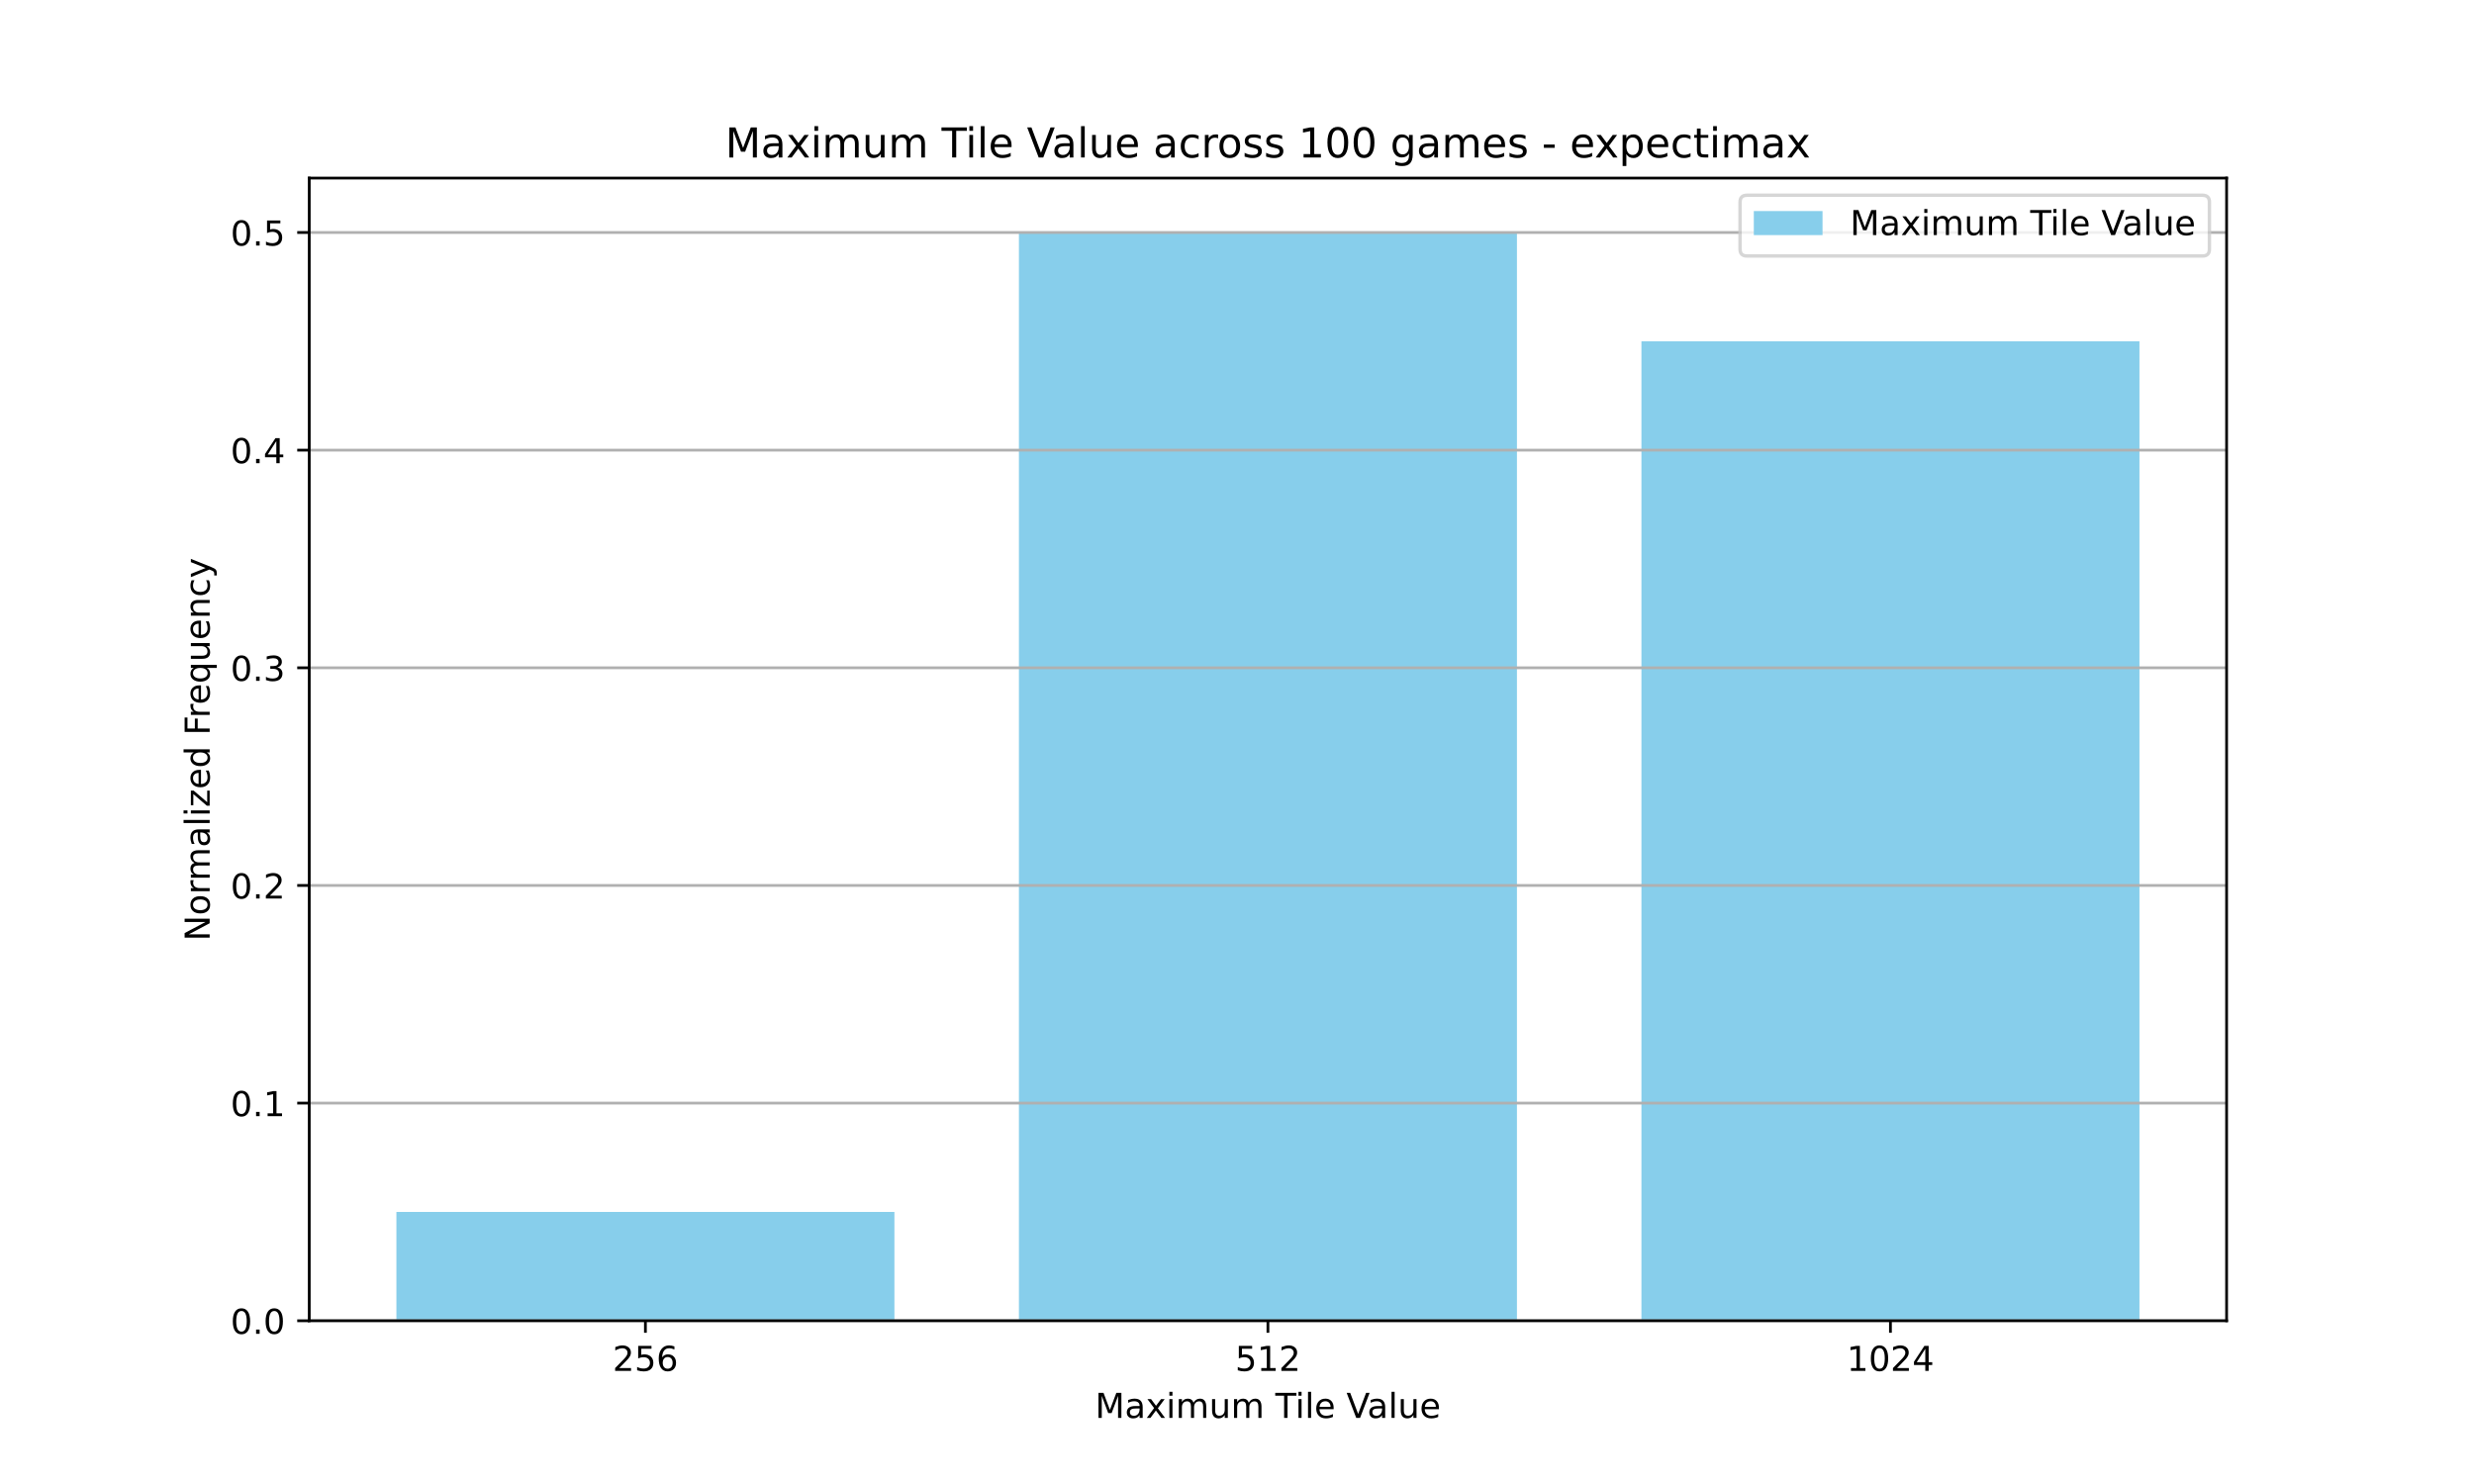
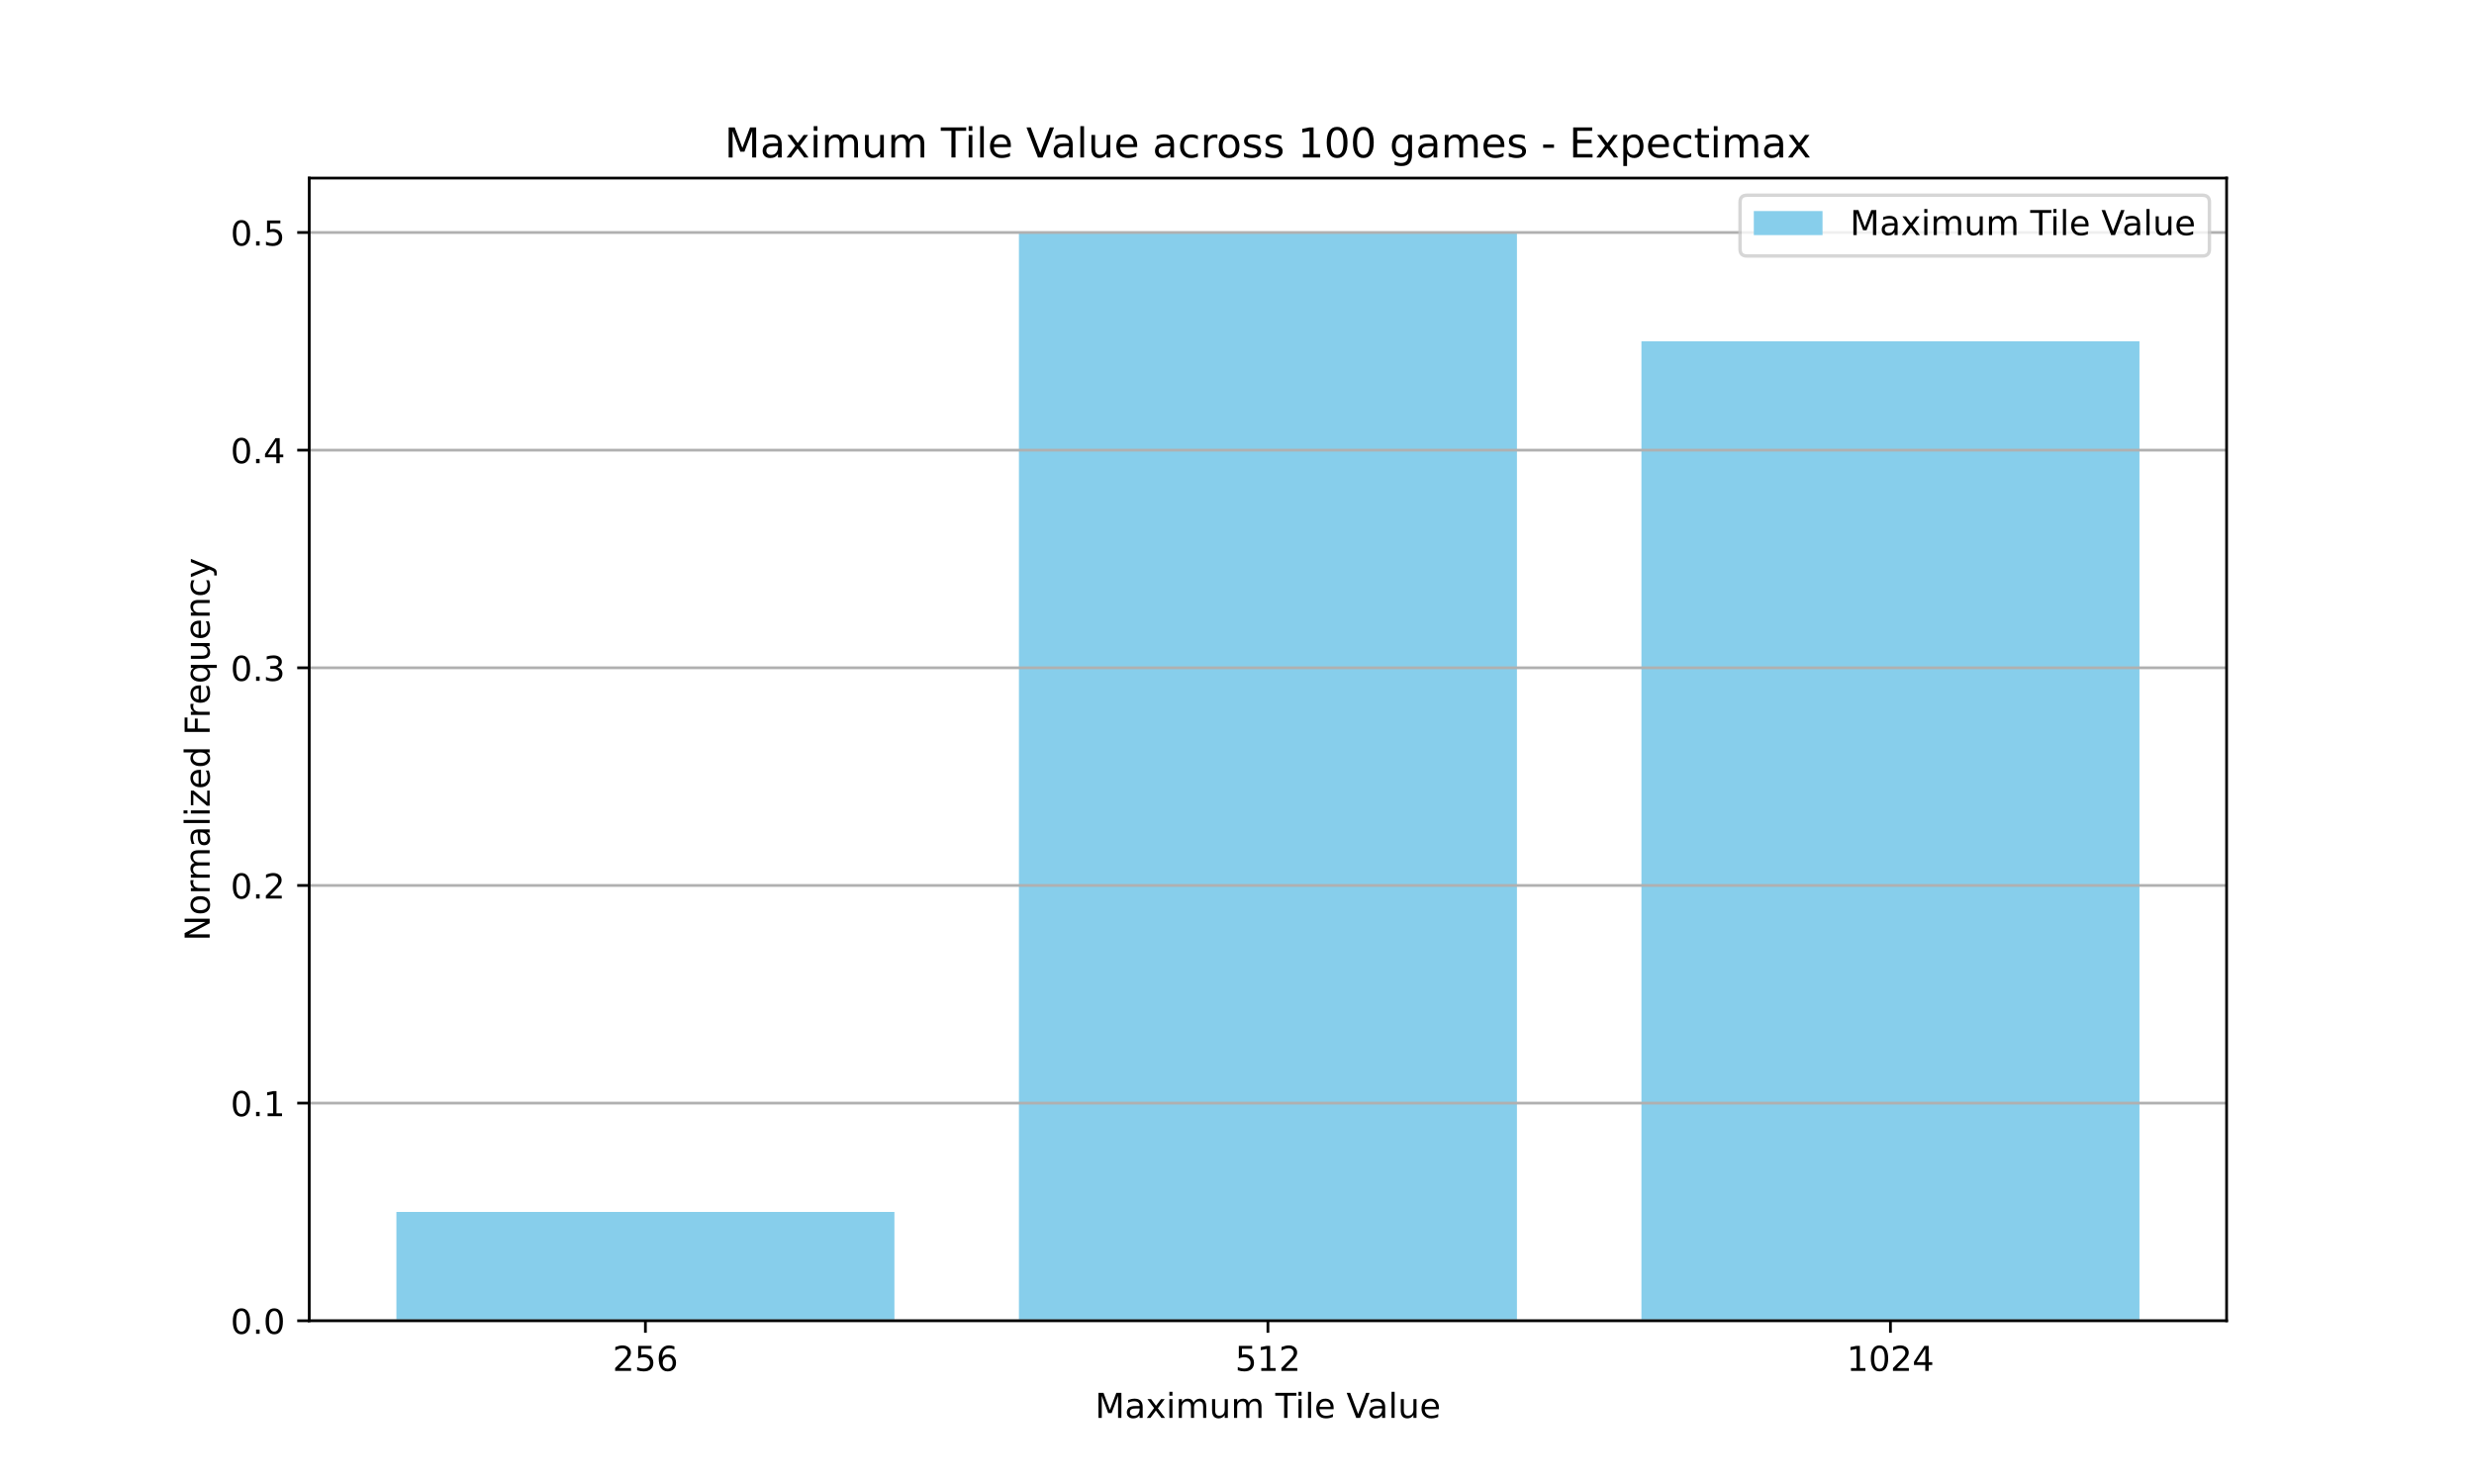
<svg xmlns="http://www.w3.org/2000/svg" xmlns:xlink="http://www.w3.org/1999/xlink" width="720pt" height="432pt" viewBox="0 0 720 432" version="1.1">
  <defs>
    <style type="text/css">*{stroke-linejoin: round; stroke-linecap: butt}</style>
  </defs>
  <g id="figure_1">
    <g id="patch_1">
      <path d="M 0 432  L 720 432  L 720 0  L 0 0  z " style="fill: #ffffff" />
    </g>
    <g id="axes_1">
      <g id="patch_2">
        <path d="M 90 384.48  L 648 384.48  L 648 51.84  L 90 51.84  z " style="fill: #ffffff" />
      </g>
      <g id="patch_3">
-         <path d="M 115.364 384.48  L 260.299 384.48  L 260.299 352.8  L 115.364 352.8  z " clip-path="url(#pbe517424de)" style="fill: #87ceeb" />
+         <path d="M 115.364 384.48  L 260.299 384.48  L 260.299 352.8  L 115.364 352.8  z " clip-path="url(#p9e93599f8b)" style="fill: #87ceeb" />
      </g>
      <g id="patch_4">
-         <path d="M 296.532 384.48  L 441.468 384.48  L 441.468 67.68  L 296.532 67.68  z " clip-path="url(#pbe517424de)" style="fill: #87ceeb" />
+         <path d="M 296.532 384.48  L 441.468 384.48  L 441.468 67.68  L 296.532 67.68  z " clip-path="url(#p9e93599f8b)" style="fill: #87ceeb" />
      </g>
      <g id="patch_5">
-         <path d="M 477.701 384.48  L 622.636 384.48  L 622.636 99.36  L 477.701 99.36  z " clip-path="url(#pbe517424de)" style="fill: #87ceeb" />
+         <path d="M 477.701 384.48  L 622.636 384.48  L 622.636 99.36  L 477.701 99.36  z " clip-path="url(#p9e93599f8b)" style="fill: #87ceeb" />
      </g>
      <g id="matplotlib.axis_1">
        <g id="xtick_1">
          <g id="line2d_1">
            <defs>
-               <path id="m48a782a9d2" d="M 0 0  L 0 3.5  " style="stroke: #000000; stroke-width: 0.8" />
+               <path id="m4452f4fa4d" d="M 0 0  L 0 3.5  " style="stroke: #000000; stroke-width: 0.8" />
            </defs>
            <g>
-               <use xlink:href="#m48a782a9d2" x="187.831" y="384.48" style="stroke: #000000; stroke-width: 0.8" />
+               <use xlink:href="#m4452f4fa4d" x="187.831" y="384.48" style="stroke: #000000; stroke-width: 0.8" />
            </g>
          </g>
          <g id="text_1">
            <g transform="translate(178.2874 399.0784) scale(0.1 -0.1)">
              <defs>
                <path id="DejaVuSans-32" d="M 1228 531  L 3431 531  L 3431 0  L 469 0  L 469 531  Q 828 903 1448 1529  Q 2069 2156 2228 2338  Q 2531 2678 2651 2914  Q 2772 3150 2772 3378  Q 2772 3750 2511 3984  Q 2250 4219 1831 4219  Q 1534 4219 1204 4116  Q 875 4013 500 3803  L 500 4441  Q 881 4594 1212 4672  Q 1544 4750 1819 4750  Q 2544 4750 2975 4387  Q 3406 4025 3406 3419  Q 3406 3131 3298 2873  Q 3191 2616 2906 2266  Q 2828 2175 2409 1742  Q 1991 1309 1228 531  z " transform="scale(0.015625)" />
                <path id="DejaVuSans-35" d="M 691 4666  L 3169 4666  L 3169 4134  L 1269 4134  L 1269 2991  Q 1406 3038 1543 3061  Q 1681 3084 1819 3084  Q 2600 3084 3056 2656  Q 3513 2228 3513 1497  Q 3513 744 3044 326  Q 2575 -91 1722 -91  Q 1428 -91 1123 -41  Q 819 9 494 109  L 494 744  Q 775 591 1075 516  Q 1375 441 1709 441  Q 2250 441 2565 725  Q 2881 1009 2881 1497  Q 2881 1984 2565 2268  Q 2250 2553 1709 2553  Q 1456 2553 1204 2497  Q 953 2441 691 2322  L 691 4666  z " transform="scale(0.015625)" />
                <path id="DejaVuSans-36" d="M 2113 2584  Q 1688 2584 1439 2293  Q 1191 2003 1191 1497  Q 1191 994 1439 701  Q 1688 409 2113 409  Q 2538 409 2786 701  Q 3034 994 3034 1497  Q 3034 2003 2786 2293  Q 2538 2584 2113 2584  z M 3366 4563  L 3366 3988  Q 3128 4100 2886 4159  Q 2644 4219 2406 4219  Q 1781 4219 1451 3797  Q 1122 3375 1075 2522  Q 1259 2794 1537 2939  Q 1816 3084 2150 3084  Q 2853 3084 3261 2657  Q 3669 2231 3669 1497  Q 3669 778 3244 343  Q 2819 -91 2113 -91  Q 1303 -91 875 529  Q 447 1150 447 2328  Q 447 3434 972 4092  Q 1497 4750 2381 4750  Q 2619 4750 2861 4703  Q 3103 4656 3366 4563  z " transform="scale(0.015625)" />
              </defs>
              <use xlink:href="#DejaVuSans-32" />
              <use xlink:href="#DejaVuSans-35" x="63.623" />
              <use xlink:href="#DejaVuSans-36" x="127.246" />
            </g>
          </g>
        </g>
        <g id="xtick_2">
          <g id="line2d_2">
            <g>
-               <use xlink:href="#m48a782a9d2" x="369" y="384.48" style="stroke: #000000; stroke-width: 0.8" />
+               <use xlink:href="#m4452f4fa4d" x="369" y="384.48" style="stroke: #000000; stroke-width: 0.8" />
            </g>
          </g>
          <g id="text_2">
            <g transform="translate(359.4563 399.0784) scale(0.1 -0.1)">
              <defs>
                <path id="DejaVuSans-31" d="M 794 531  L 1825 531  L 1825 4091  L 703 3866  L 703 4441  L 1819 4666  L 2450 4666  L 2450 531  L 3481 531  L 3481 0  L 794 0  L 794 531  z " transform="scale(0.015625)" />
              </defs>
              <use xlink:href="#DejaVuSans-35" />
              <use xlink:href="#DejaVuSans-31" x="63.623" />
              <use xlink:href="#DejaVuSans-32" x="127.246" />
            </g>
          </g>
        </g>
        <g id="xtick_3">
          <g id="line2d_3">
            <g>
-               <use xlink:href="#m48a782a9d2" x="550.169" y="384.48" style="stroke: #000000; stroke-width: 0.8" />
+               <use xlink:href="#m4452f4fa4d" x="550.169" y="384.48" style="stroke: #000000; stroke-width: 0.8" />
            </g>
          </g>
          <g id="text_3">
            <g transform="translate(537.4438 399.0784) scale(0.1 -0.1)">
              <defs>
                <path id="DejaVuSans-30" d="M 2034 4250  Q 1547 4250 1301 3770  Q 1056 3291 1056 2328  Q 1056 1369 1301 889  Q 1547 409 2034 409  Q 2525 409 2770 889  Q 3016 1369 3016 2328  Q 3016 3291 2770 3770  Q 2525 4250 2034 4250  z M 2034 4750  Q 2819 4750 3233 4129  Q 3647 3509 3647 2328  Q 3647 1150 3233 529  Q 2819 -91 2034 -91  Q 1250 -91 836 529  Q 422 1150 422 2328  Q 422 3509 836 4129  Q 1250 4750 2034 4750  z " transform="scale(0.015625)" />
                <path id="DejaVuSans-34" d="M 2419 4116  L 825 1625  L 2419 1625  L 2419 4116  z M 2253 4666  L 3047 4666  L 3047 1625  L 3713 1625  L 3713 1100  L 3047 1100  L 3047 0  L 2419 0  L 2419 1100  L 313 1100  L 313 1709  L 2253 4666  z " transform="scale(0.015625)" />
              </defs>
              <use xlink:href="#DejaVuSans-31" />
              <use xlink:href="#DejaVuSans-30" x="63.623" />
              <use xlink:href="#DejaVuSans-32" x="127.246" />
              <use xlink:href="#DejaVuSans-34" x="190.869" />
            </g>
          </g>
        </g>
        <g id="text_4">
          <g transform="translate(318.7023 412.7566) scale(0.1 -0.1)">
            <defs>
              <path id="DejaVuSans-4d" d="M 628 4666  L 1569 4666  L 2759 1491  L 3956 4666  L 4897 4666  L 4897 0  L 4281 0  L 4281 4097  L 3078 897  L 2444 897  L 1241 4097  L 1241 0  L 628 0  L 628 4666  z " transform="scale(0.015625)" />
              <path id="DejaVuSans-61" d="M 2194 1759  Q 1497 1759 1228 1600  Q 959 1441 959 1056  Q 959 750 1161 570  Q 1363 391 1709 391  Q 2188 391 2477 730  Q 2766 1069 2766 1631  L 2766 1759  L 2194 1759  z M 3341 1997  L 3341 0  L 2766 0  L 2766 531  Q 2569 213 2275 61  Q 1981 -91 1556 -91  Q 1019 -91 701 211  Q 384 513 384 1019  Q 384 1609 779 1909  Q 1175 2209 1959 2209  L 2766 2209  L 2766 2266  Q 2766 2663 2505 2880  Q 2244 3097 1772 3097  Q 1472 3097 1187 3025  Q 903 2953 641 2809  L 641 3341  Q 956 3463 1253 3523  Q 1550 3584 1831 3584  Q 2591 3584 2966 3190  Q 3341 2797 3341 1997  z " transform="scale(0.015625)" />
              <path id="DejaVuSans-78" d="M 3513 3500  L 2247 1797  L 3578 0  L 2900 0  L 1881 1375  L 863 0  L 184 0  L 1544 1831  L 300 3500  L 978 3500  L 1906 2253  L 2834 3500  L 3513 3500  z " transform="scale(0.015625)" />
              <path id="DejaVuSans-69" d="M 603 3500  L 1178 3500  L 1178 0  L 603 0  L 603 3500  z M 603 4863  L 1178 4863  L 1178 4134  L 603 4134  L 603 4863  z " transform="scale(0.015625)" />
              <path id="DejaVuSans-6d" d="M 3328 2828  Q 3544 3216 3844 3400  Q 4144 3584 4550 3584  Q 5097 3584 5394 3201  Q 5691 2819 5691 2113  L 5691 0  L 5113 0  L 5113 2094  Q 5113 2597 4934 2840  Q 4756 3084 4391 3084  Q 3944 3084 3684 2787  Q 3425 2491 3425 1978  L 3425 0  L 2847 0  L 2847 2094  Q 2847 2600 2669 2842  Q 2491 3084 2119 3084  Q 1678 3084 1418 2786  Q 1159 2488 1159 1978  L 1159 0  L 581 0  L 581 3500  L 1159 3500  L 1159 2956  Q 1356 3278 1631 3431  Q 1906 3584 2284 3584  Q 2666 3584 2933 3390  Q 3200 3197 3328 2828  z " transform="scale(0.015625)" />
              <path id="DejaVuSans-75" d="M 544 1381  L 544 3500  L 1119 3500  L 1119 1403  Q 1119 906 1312 657  Q 1506 409 1894 409  Q 2359 409 2629 706  Q 2900 1003 2900 1516  L 2900 3500  L 3475 3500  L 3475 0  L 2900 0  L 2900 538  Q 2691 219 2414 64  Q 2138 -91 1772 -91  Q 1169 -91 856 284  Q 544 659 544 1381  z M 1991 3584  L 1991 3584  z " transform="scale(0.015625)" />
              <path id="DejaVuSans-20" transform="scale(0.015625)" />
              <path id="DejaVuSans-54" d="M -19 4666  L 3928 4666  L 3928 4134  L 2272 4134  L 2272 0  L 1638 0  L 1638 4134  L -19 4134  L -19 4666  z " transform="scale(0.015625)" />
              <path id="DejaVuSans-6c" d="M 603 4863  L 1178 4863  L 1178 0  L 603 0  L 603 4863  z " transform="scale(0.015625)" />
              <path id="DejaVuSans-65" d="M 3597 1894  L 3597 1613  L 953 1613  Q 991 1019 1311 708  Q 1631 397 2203 397  Q 2534 397 2845 478  Q 3156 559 3463 722  L 3463 178  Q 3153 47 2828 -22  Q 2503 -91 2169 -91  Q 1331 -91 842 396  Q 353 884 353 1716  Q 353 2575 817 3079  Q 1281 3584 2069 3584  Q 2775 3584 3186 3129  Q 3597 2675 3597 1894  z M 3022 2063  Q 3016 2534 2758 2815  Q 2500 3097 2075 3097  Q 1594 3097 1305 2825  Q 1016 2553 972 2059  L 3022 2063  z " transform="scale(0.015625)" />
              <path id="DejaVuSans-56" d="M 1831 0  L 50 4666  L 709 4666  L 2188 738  L 3669 4666  L 4325 4666  L 2547 0  L 1831 0  z " transform="scale(0.015625)" />
            </defs>
            <use xlink:href="#DejaVuSans-4d" />
            <use xlink:href="#DejaVuSans-61" x="86.279" />
            <use xlink:href="#DejaVuSans-78" x="147.559" />
            <use xlink:href="#DejaVuSans-69" x="206.738" />
            <use xlink:href="#DejaVuSans-6d" x="234.521" />
            <use xlink:href="#DejaVuSans-75" x="331.934" />
            <use xlink:href="#DejaVuSans-6d" x="395.312" />
            <use xlink:href="#DejaVuSans-20" x="492.725" />
            <use xlink:href="#DejaVuSans-54" x="524.512" />
            <use xlink:href="#DejaVuSans-69" x="582.471" />
            <use xlink:href="#DejaVuSans-6c" x="610.254" />
            <use xlink:href="#DejaVuSans-65" x="638.037" />
            <use xlink:href="#DejaVuSans-20" x="699.561" />
            <use xlink:href="#DejaVuSans-56" x="731.348" />
            <use xlink:href="#DejaVuSans-61" x="792.006" />
            <use xlink:href="#DejaVuSans-6c" x="853.285" />
            <use xlink:href="#DejaVuSans-75" x="881.068" />
            <use xlink:href="#DejaVuSans-65" x="944.447" />
          </g>
        </g>
      </g>
      <g id="matplotlib.axis_2">
        <g id="ytick_1">
          <g id="line2d_4">
-             <path d="M 90 384.48  L 648 384.48  " clip-path="url(#pbe517424de)" style="fill: none; stroke: #b0b0b0; stroke-width: 0.8; stroke-linecap: square" />
+             <path d="M 90 384.48  L 648 384.48  " clip-path="url(#p9e93599f8b)" style="fill: none; stroke: #b0b0b0; stroke-width: 0.8; stroke-linecap: square" />
          </g>
          <g id="line2d_5">
            <defs>
-               <path id="m8b606655db" d="M 0 0  L -3.5 0  " style="stroke: #000000; stroke-width: 0.8" />
+               <path id="mde0a38b743" d="M 0 0  L -3.5 0  " style="stroke: #000000; stroke-width: 0.8" />
            </defs>
            <g>
-               <use xlink:href="#m8b606655db" x="90" y="384.48" style="stroke: #000000; stroke-width: 0.8" />
+               <use xlink:href="#mde0a38b743" x="90" y="384.48" style="stroke: #000000; stroke-width: 0.8" />
            </g>
          </g>
          <g id="text_5">
            <g transform="translate(67.09687 388.2792) scale(0.1 -0.1)">
              <defs>
                <path id="DejaVuSans-2e" d="M 684 794  L 1344 794  L 1344 0  L 684 0  L 684 794  z " transform="scale(0.015625)" />
              </defs>
              <use xlink:href="#DejaVuSans-30" />
              <use xlink:href="#DejaVuSans-2e" x="63.623" />
              <use xlink:href="#DejaVuSans-30" x="95.41" />
            </g>
          </g>
        </g>
        <g id="ytick_2">
          <g id="line2d_6">
-             <path d="M 90 321.12  L 648 321.12  " clip-path="url(#pbe517424de)" style="fill: none; stroke: #b0b0b0; stroke-width: 0.8; stroke-linecap: square" />
+             <path d="M 90 321.12  L 648 321.12  " clip-path="url(#p9e93599f8b)" style="fill: none; stroke: #b0b0b0; stroke-width: 0.8; stroke-linecap: square" />
          </g>
          <g id="line2d_7">
            <g>
-               <use xlink:href="#m8b606655db" x="90" y="321.12" style="stroke: #000000; stroke-width: 0.8" />
+               <use xlink:href="#mde0a38b743" x="90" y="321.12" style="stroke: #000000; stroke-width: 0.8" />
            </g>
          </g>
          <g id="text_6">
            <g transform="translate(67.09687 324.9192) scale(0.1 -0.1)">
              <use xlink:href="#DejaVuSans-30" />
              <use xlink:href="#DejaVuSans-2e" x="63.623" />
              <use xlink:href="#DejaVuSans-31" x="95.41" />
            </g>
          </g>
        </g>
        <g id="ytick_3">
          <g id="line2d_8">
-             <path d="M 90 257.76  L 648 257.76  " clip-path="url(#pbe517424de)" style="fill: none; stroke: #b0b0b0; stroke-width: 0.8; stroke-linecap: square" />
+             <path d="M 90 257.76  L 648 257.76  " clip-path="url(#p9e93599f8b)" style="fill: none; stroke: #b0b0b0; stroke-width: 0.8; stroke-linecap: square" />
          </g>
          <g id="line2d_9">
            <g>
-               <use xlink:href="#m8b606655db" x="90" y="257.76" style="stroke: #000000; stroke-width: 0.8" />
+               <use xlink:href="#mde0a38b743" x="90" y="257.76" style="stroke: #000000; stroke-width: 0.8" />
            </g>
          </g>
          <g id="text_7">
            <g transform="translate(67.09687 261.5592) scale(0.1 -0.1)">
              <use xlink:href="#DejaVuSans-30" />
              <use xlink:href="#DejaVuSans-2e" x="63.623" />
              <use xlink:href="#DejaVuSans-32" x="95.41" />
            </g>
          </g>
        </g>
        <g id="ytick_4">
          <g id="line2d_10">
-             <path d="M 90 194.4  L 648 194.4  " clip-path="url(#pbe517424de)" style="fill: none; stroke: #b0b0b0; stroke-width: 0.8; stroke-linecap: square" />
+             <path d="M 90 194.4  L 648 194.4  " clip-path="url(#p9e93599f8b)" style="fill: none; stroke: #b0b0b0; stroke-width: 0.8; stroke-linecap: square" />
          </g>
          <g id="line2d_11">
            <g>
-               <use xlink:href="#m8b606655db" x="90" y="194.4" style="stroke: #000000; stroke-width: 0.8" />
+               <use xlink:href="#mde0a38b743" x="90" y="194.4" style="stroke: #000000; stroke-width: 0.8" />
            </g>
          </g>
          <g id="text_8">
            <g transform="translate(67.09687 198.1992) scale(0.1 -0.1)">
              <defs>
                <path id="DejaVuSans-33" d="M 2597 2516  Q 3050 2419 3304 2112  Q 3559 1806 3559 1356  Q 3559 666 3084 287  Q 2609 -91 1734 -91  Q 1441 -91 1130 -33  Q 819 25 488 141  L 488 750  Q 750 597 1062 519  Q 1375 441 1716 441  Q 2309 441 2620 675  Q 2931 909 2931 1356  Q 2931 1769 2642 2001  Q 2353 2234 1838 2234  L 1294 2234  L 1294 2753  L 1863 2753  Q 2328 2753 2575 2939  Q 2822 3125 2822 3475  Q 2822 3834 2567 4026  Q 2313 4219 1838 4219  Q 1578 4219 1281 4162  Q 984 4106 628 3988  L 628 4550  Q 988 4650 1302 4700  Q 1616 4750 1894 4750  Q 2613 4750 3031 4423  Q 3450 4097 3450 3541  Q 3450 3153 3228 2886  Q 3006 2619 2597 2516  z " transform="scale(0.015625)" />
              </defs>
              <use xlink:href="#DejaVuSans-30" />
              <use xlink:href="#DejaVuSans-2e" x="63.623" />
              <use xlink:href="#DejaVuSans-33" x="95.41" />
            </g>
          </g>
        </g>
        <g id="ytick_5">
          <g id="line2d_12">
-             <path d="M 90 131.04  L 648 131.04  " clip-path="url(#pbe517424de)" style="fill: none; stroke: #b0b0b0; stroke-width: 0.8; stroke-linecap: square" />
+             <path d="M 90 131.04  L 648 131.04  " clip-path="url(#p9e93599f8b)" style="fill: none; stroke: #b0b0b0; stroke-width: 0.8; stroke-linecap: square" />
          </g>
          <g id="line2d_13">
            <g>
-               <use xlink:href="#m8b606655db" x="90" y="131.04" style="stroke: #000000; stroke-width: 0.8" />
+               <use xlink:href="#mde0a38b743" x="90" y="131.04" style="stroke: #000000; stroke-width: 0.8" />
            </g>
          </g>
          <g id="text_9">
            <g transform="translate(67.09687 134.8392) scale(0.1 -0.1)">
              <use xlink:href="#DejaVuSans-30" />
              <use xlink:href="#DejaVuSans-2e" x="63.623" />
              <use xlink:href="#DejaVuSans-34" x="95.41" />
            </g>
          </g>
        </g>
        <g id="ytick_6">
          <g id="line2d_14">
-             <path d="M 90 67.68  L 648 67.68  " clip-path="url(#pbe517424de)" style="fill: none; stroke: #b0b0b0; stroke-width: 0.8; stroke-linecap: square" />
+             <path d="M 90 67.68  L 648 67.68  " clip-path="url(#p9e93599f8b)" style="fill: none; stroke: #b0b0b0; stroke-width: 0.8; stroke-linecap: square" />
          </g>
          <g id="line2d_15">
            <g>
-               <use xlink:href="#m8b606655db" x="90" y="67.68" style="stroke: #000000; stroke-width: 0.8" />
+               <use xlink:href="#mde0a38b743" x="90" y="67.68" style="stroke: #000000; stroke-width: 0.8" />
            </g>
          </g>
          <g id="text_10">
            <g transform="translate(67.09687 71.47922) scale(0.1 -0.1)">
              <use xlink:href="#DejaVuSans-30" />
              <use xlink:href="#DejaVuSans-2e" x="63.623" />
              <use xlink:href="#DejaVuSans-35" x="95.41" />
            </g>
          </g>
        </g>
        <g id="text_11">
          <g transform="translate(61.01719 273.9342) rotate(-90) scale(0.1 -0.1)">
            <defs>
              <path id="DejaVuSans-4e" d="M 628 4666  L 1478 4666  L 3547 763  L 3547 4666  L 4159 4666  L 4159 0  L 3309 0  L 1241 3903  L 1241 0  L 628 0  L 628 4666  z " transform="scale(0.015625)" />
              <path id="DejaVuSans-6f" d="M 1959 3097  Q 1497 3097 1228 2736  Q 959 2375 959 1747  Q 959 1119 1226 758  Q 1494 397 1959 397  Q 2419 397 2687 759  Q 2956 1122 2956 1747  Q 2956 2369 2687 2733  Q 2419 3097 1959 3097  z M 1959 3584  Q 2709 3584 3137 3096  Q 3566 2609 3566 1747  Q 3566 888 3137 398  Q 2709 -91 1959 -91  Q 1206 -91 779 398  Q 353 888 353 1747  Q 353 2609 779 3096  Q 1206 3584 1959 3584  z " transform="scale(0.015625)" />
              <path id="DejaVuSans-72" d="M 2631 2963  Q 2534 3019 2420 3045  Q 2306 3072 2169 3072  Q 1681 3072 1420 2755  Q 1159 2438 1159 1844  L 1159 0  L 581 0  L 581 3500  L 1159 3500  L 1159 2956  Q 1341 3275 1631 3429  Q 1922 3584 2338 3584  Q 2397 3584 2469 3576  Q 2541 3569 2628 3553  L 2631 2963  z " transform="scale(0.015625)" />
              <path id="DejaVuSans-7a" d="M 353 3500  L 3084 3500  L 3084 2975  L 922 459  L 3084 459  L 3084 0  L 275 0  L 275 525  L 2438 3041  L 353 3041  L 353 3500  z " transform="scale(0.015625)" />
              <path id="DejaVuSans-64" d="M 2906 2969  L 2906 4863  L 3481 4863  L 3481 0  L 2906 0  L 2906 525  Q 2725 213 2448 61  Q 2172 -91 1784 -91  Q 1150 -91 751 415  Q 353 922 353 1747  Q 353 2572 751 3078  Q 1150 3584 1784 3584  Q 2172 3584 2448 3432  Q 2725 3281 2906 2969  z M 947 1747  Q 947 1113 1208 752  Q 1469 391 1925 391  Q 2381 391 2643 752  Q 2906 1113 2906 1747  Q 2906 2381 2643 2742  Q 2381 3103 1925 3103  Q 1469 3103 1208 2742  Q 947 2381 947 1747  z " transform="scale(0.015625)" />
              <path id="DejaVuSans-46" d="M 628 4666  L 3309 4666  L 3309 4134  L 1259 4134  L 1259 2759  L 3109 2759  L 3109 2228  L 1259 2228  L 1259 0  L 628 0  L 628 4666  z " transform="scale(0.015625)" />
              <path id="DejaVuSans-71" d="M 947 1747  Q 947 1113 1208 752  Q 1469 391 1925 391  Q 2381 391 2643 752  Q 2906 1113 2906 1747  Q 2906 2381 2643 2742  Q 2381 3103 1925 3103  Q 1469 3103 1208 2742  Q 947 2381 947 1747  z M 2906 525  Q 2725 213 2448 61  Q 2172 -91 1784 -91  Q 1150 -91 751 415  Q 353 922 353 1747  Q 353 2572 751 3078  Q 1150 3584 1784 3584  Q 2172 3584 2448 3432  Q 2725 3281 2906 2969  L 2906 3500  L 3481 3500  L 3481 -1331  L 2906 -1331  L 2906 525  z " transform="scale(0.015625)" />
              <path id="DejaVuSans-6e" d="M 3513 2113  L 3513 0  L 2938 0  L 2938 2094  Q 2938 2591 2744 2837  Q 2550 3084 2163 3084  Q 1697 3084 1428 2787  Q 1159 2491 1159 1978  L 1159 0  L 581 0  L 581 3500  L 1159 3500  L 1159 2956  Q 1366 3272 1645 3428  Q 1925 3584 2291 3584  Q 2894 3584 3203 3211  Q 3513 2838 3513 2113  z " transform="scale(0.015625)" />
              <path id="DejaVuSans-63" d="M 3122 3366  L 3122 2828  Q 2878 2963 2633 3030  Q 2388 3097 2138 3097  Q 1578 3097 1268 2742  Q 959 2388 959 1747  Q 959 1106 1268 751  Q 1578 397 2138 397  Q 2388 397 2633 464  Q 2878 531 3122 666  L 3122 134  Q 2881 22 2623 -34  Q 2366 -91 2075 -91  Q 1284 -91 818 406  Q 353 903 353 1747  Q 353 2603 823 3093  Q 1294 3584 2113 3584  Q 2378 3584 2631 3529  Q 2884 3475 3122 3366  z " transform="scale(0.015625)" />
              <path id="DejaVuSans-79" d="M 2059 -325  Q 1816 -950 1584 -1140  Q 1353 -1331 966 -1331  L 506 -1331  L 506 -850  L 844 -850  Q 1081 -850 1212 -737  Q 1344 -625 1503 -206  L 1606 56  L 191 3500  L 800 3500  L 1894 763  L 2988 3500  L 3597 3500  L 2059 -325  z " transform="scale(0.015625)" />
            </defs>
            <use xlink:href="#DejaVuSans-4e" />
            <use xlink:href="#DejaVuSans-6f" x="74.805" />
            <use xlink:href="#DejaVuSans-72" x="135.986" />
            <use xlink:href="#DejaVuSans-6d" x="175.35" />
            <use xlink:href="#DejaVuSans-61" x="272.762" />
            <use xlink:href="#DejaVuSans-6c" x="334.041" />
            <use xlink:href="#DejaVuSans-69" x="361.824" />
            <use xlink:href="#DejaVuSans-7a" x="389.607" />
            <use xlink:href="#DejaVuSans-65" x="442.098" />
            <use xlink:href="#DejaVuSans-64" x="503.621" />
            <use xlink:href="#DejaVuSans-20" x="567.098" />
            <use xlink:href="#DejaVuSans-46" x="598.885" />
            <use xlink:href="#DejaVuSans-72" x="649.154" />
            <use xlink:href="#DejaVuSans-65" x="688.018" />
            <use xlink:href="#DejaVuSans-71" x="749.541" />
            <use xlink:href="#DejaVuSans-75" x="813.018" />
            <use xlink:href="#DejaVuSans-65" x="876.396" />
            <use xlink:href="#DejaVuSans-6e" x="937.92" />
            <use xlink:href="#DejaVuSans-63" x="1001.299" />
            <use xlink:href="#DejaVuSans-79" x="1056.279" />
          </g>
        </g>
      </g>
      <g id="patch_6">
        <path d="M 90 384.48  L 90 51.84  " style="fill: none; stroke: #000000; stroke-width: 0.8; stroke-linejoin: miter; stroke-linecap: square" />
      </g>
      <g id="patch_7">
        <path d="M 648 384.48  L 648 51.84  " style="fill: none; stroke: #000000; stroke-width: 0.8; stroke-linejoin: miter; stroke-linecap: square" />
      </g>
      <g id="patch_8">
        <path d="M 90 384.48  L 648 384.48  " style="fill: none; stroke: #000000; stroke-width: 0.8; stroke-linejoin: miter; stroke-linecap: square" />
      </g>
      <g id="patch_9">
        <path d="M 90 51.84  L 648 51.84  " style="fill: none; stroke: #000000; stroke-width: 0.8; stroke-linejoin: miter; stroke-linecap: square" />
      </g>
      <g id="text_12">
-         <g transform="translate(211.0838 45.84) scale(0.12 -0.12)">
+         <g transform="translate(210.8794 45.84) scale(0.12 -0.12)">
          <defs>
            <path id="DejaVuSans-73" d="M 2834 3397  L 2834 2853  Q 2591 2978 2328 3040  Q 2066 3103 1784 3103  Q 1356 3103 1142 2972  Q 928 2841 928 2578  Q 928 2378 1081 2264  Q 1234 2150 1697 2047  L 1894 2003  Q 2506 1872 2764 1633  Q 3022 1394 3022 966  Q 3022 478 2636 193  Q 2250 -91 1575 -91  Q 1294 -91 989 -36  Q 684 19 347 128  L 347 722  Q 666 556 975 473  Q 1284 391 1588 391  Q 1994 391 2212 530  Q 2431 669 2431 922  Q 2431 1156 2273 1281  Q 2116 1406 1581 1522  L 1381 1569  Q 847 1681 609 1914  Q 372 2147 372 2553  Q 372 3047 722 3315  Q 1072 3584 1716 3584  Q 2034 3584 2315 3537  Q 2597 3491 2834 3397  z " transform="scale(0.015625)" />
            <path id="DejaVuSans-67" d="M 2906 1791  Q 2906 2416 2648 2759  Q 2391 3103 1925 3103  Q 1463 3103 1205 2759  Q 947 2416 947 1791  Q 947 1169 1205 825  Q 1463 481 1925 481  Q 2391 481 2648 825  Q 2906 1169 2906 1791  z M 3481 434  Q 3481 -459 3084 -895  Q 2688 -1331 1869 -1331  Q 1566 -1331 1297 -1286  Q 1028 -1241 775 -1147  L 775 -588  Q 1028 -725 1275 -790  Q 1522 -856 1778 -856  Q 2344 -856 2625 -561  Q 2906 -266 2906 331  L 2906 616  Q 2728 306 2450 153  Q 2172 0 1784 0  Q 1141 0 747 490  Q 353 981 353 1791  Q 353 2603 747 3093  Q 1141 3584 1784 3584  Q 2172 3584 2450 3431  Q 2728 3278 2906 2969  L 2906 3500  L 3481 3500  L 3481 434  z " transform="scale(0.015625)" />
            <path id="DejaVuSans-2d" d="M 313 2009  L 1997 2009  L 1997 1497  L 313 1497  L 313 2009  z " transform="scale(0.015625)" />
+             <path id="DejaVuSans-45" d="M 628 4666  L 3578 4666  L 3578 4134  L 1259 4134  L 1259 2753  L 3481 2753  L 3481 2222  L 1259 2222  L 1259 531  L 3634 531  L 3634 0  L 628 0  L 628 4666  z " transform="scale(0.015625)" />
            <path id="DejaVuSans-70" d="M 1159 525  L 1159 -1331  L 581 -1331  L 581 3500  L 1159 3500  L 1159 2969  Q 1341 3281 1617 3432  Q 1894 3584 2278 3584  Q 2916 3584 3314 3078  Q 3713 2572 3713 1747  Q 3713 922 3314 415  Q 2916 -91 2278 -91  Q 1894 -91 1617 61  Q 1341 213 1159 525  z M 3116 1747  Q 3116 2381 2855 2742  Q 2594 3103 2138 3103  Q 1681 3103 1420 2742  Q 1159 2381 1159 1747  Q 1159 1113 1420 752  Q 1681 391 2138 391  Q 2594 391 2855 752  Q 3116 1113 3116 1747  z " transform="scale(0.015625)" />
            <path id="DejaVuSans-74" d="M 1172 4494  L 1172 3500  L 2356 3500  L 2356 3053  L 1172 3053  L 1172 1153  Q 1172 725 1289 603  Q 1406 481 1766 481  L 2356 481  L 2356 0  L 1766 0  Q 1100 0 847 248  Q 594 497 594 1153  L 594 3053  L 172 3053  L 172 3500  L 594 3500  L 594 4494  L 1172 4494  z " transform="scale(0.015625)" />
          </defs>
          <use xlink:href="#DejaVuSans-4d" />
          <use xlink:href="#DejaVuSans-61" x="86.279" />
          <use xlink:href="#DejaVuSans-78" x="147.559" />
          <use xlink:href="#DejaVuSans-69" x="206.738" />
          <use xlink:href="#DejaVuSans-6d" x="234.521" />
          <use xlink:href="#DejaVuSans-75" x="331.934" />
          <use xlink:href="#DejaVuSans-6d" x="395.312" />
          <use xlink:href="#DejaVuSans-20" x="492.725" />
          <use xlink:href="#DejaVuSans-54" x="524.512" />
          <use xlink:href="#DejaVuSans-69" x="582.471" />
          <use xlink:href="#DejaVuSans-6c" x="610.254" />
          <use xlink:href="#DejaVuSans-65" x="638.037" />
          <use xlink:href="#DejaVuSans-20" x="699.561" />
          <use xlink:href="#DejaVuSans-56" x="731.348" />
          <use xlink:href="#DejaVuSans-61" x="792.006" />
          <use xlink:href="#DejaVuSans-6c" x="853.285" />
          <use xlink:href="#DejaVuSans-75" x="881.068" />
          <use xlink:href="#DejaVuSans-65" x="944.447" />
          <use xlink:href="#DejaVuSans-20" x="1005.971" />
          <use xlink:href="#DejaVuSans-61" x="1037.758" />
          <use xlink:href="#DejaVuSans-63" x="1099.037" />
          <use xlink:href="#DejaVuSans-72" x="1154.018" />
          <use xlink:href="#DejaVuSans-6f" x="1192.881" />
          <use xlink:href="#DejaVuSans-73" x="1254.062" />
          <use xlink:href="#DejaVuSans-73" x="1306.162" />
          <use xlink:href="#DejaVuSans-20" x="1358.262" />
          <use xlink:href="#DejaVuSans-31" x="1390.049" />
          <use xlink:href="#DejaVuSans-30" x="1453.672" />
          <use xlink:href="#DejaVuSans-30" x="1517.295" />
          <use xlink:href="#DejaVuSans-20" x="1580.918" />
          <use xlink:href="#DejaVuSans-67" x="1612.705" />
          <use xlink:href="#DejaVuSans-61" x="1676.182" />
          <use xlink:href="#DejaVuSans-6d" x="1737.461" />
          <use xlink:href="#DejaVuSans-65" x="1834.873" />
          <use xlink:href="#DejaVuSans-73" x="1896.396" />
          <use xlink:href="#DejaVuSans-20" x="1948.496" />
          <use xlink:href="#DejaVuSans-2d" x="1980.283" />
          <use xlink:href="#DejaVuSans-20" x="2016.367" />
-           <use xlink:href="#DejaVuSans-65" x="2048.154" />
-           <use xlink:href="#DejaVuSans-78" x="2107.928" />
-           <use xlink:href="#DejaVuSans-70" x="2167.107" />
-           <use xlink:href="#DejaVuSans-65" x="2230.584" />
-           <use xlink:href="#DejaVuSans-63" x="2292.107" />
-           <use xlink:href="#DejaVuSans-74" x="2347.088" />
-           <use xlink:href="#DejaVuSans-69" x="2386.297" />
-           <use xlink:href="#DejaVuSans-6d" x="2414.08" />
-           <use xlink:href="#DejaVuSans-61" x="2511.492" />
-           <use xlink:href="#DejaVuSans-78" x="2572.771" />
+           <use xlink:href="#DejaVuSans-45" x="2048.154" />
+           <use xlink:href="#DejaVuSans-78" x="2111.338" />
+           <use xlink:href="#DejaVuSans-70" x="2170.518" />
+           <use xlink:href="#DejaVuSans-65" x="2233.994" />
+           <use xlink:href="#DejaVuSans-63" x="2295.518" />
+           <use xlink:href="#DejaVuSans-74" x="2350.498" />
+           <use xlink:href="#DejaVuSans-69" x="2389.707" />
+           <use xlink:href="#DejaVuSans-6d" x="2417.49" />
+           <use xlink:href="#DejaVuSans-61" x="2514.902" />
+           <use xlink:href="#DejaVuSans-78" x="2576.182" />
        </g>
      </g>
      <g id="legend_1">
        <g id="patch_10">
          <path d="M 508.405 74.518  L 641 74.518  Q 643 74.518 643 72.518  L 643 58.84  Q 643 56.84 641 56.84  L 508.405 56.84  Q 506.405 56.84 506.405 58.84  L 506.405 72.518  Q 506.405 74.518 508.405 74.518  z " style="fill: #ffffff; opacity: 0.8; stroke: #cccccc; stroke-linejoin: miter" />
        </g>
        <g id="patch_11">
          <path d="M 510.405 68.438  L 530.405 68.438  L 530.405 61.438  L 510.405 61.438  z " style="fill: #87ceeb" />
        </g>
        <g id="text_13">
          <g transform="translate(538.4047 68.43844) scale(0.1 -0.1)">
            <use xlink:href="#DejaVuSans-4d" />
            <use xlink:href="#DejaVuSans-61" x="86.279" />
            <use xlink:href="#DejaVuSans-78" x="147.559" />
            <use xlink:href="#DejaVuSans-69" x="206.738" />
            <use xlink:href="#DejaVuSans-6d" x="234.521" />
            <use xlink:href="#DejaVuSans-75" x="331.934" />
            <use xlink:href="#DejaVuSans-6d" x="395.312" />
            <use xlink:href="#DejaVuSans-20" x="492.725" />
            <use xlink:href="#DejaVuSans-54" x="524.512" />
            <use xlink:href="#DejaVuSans-69" x="582.471" />
            <use xlink:href="#DejaVuSans-6c" x="610.254" />
            <use xlink:href="#DejaVuSans-65" x="638.037" />
            <use xlink:href="#DejaVuSans-20" x="699.561" />
            <use xlink:href="#DejaVuSans-56" x="731.348" />
            <use xlink:href="#DejaVuSans-61" x="792.006" />
            <use xlink:href="#DejaVuSans-6c" x="853.285" />
            <use xlink:href="#DejaVuSans-75" x="881.068" />
            <use xlink:href="#DejaVuSans-65" x="944.447" />
          </g>
        </g>
      </g>
    </g>
  </g>
  <defs>
-     <clipPath id="pbe517424de">
+     <clipPath id="p9e93599f8b">
      <rect x="90" y="51.84" width="558" height="332.64" />
    </clipPath>
  </defs>
</svg>
